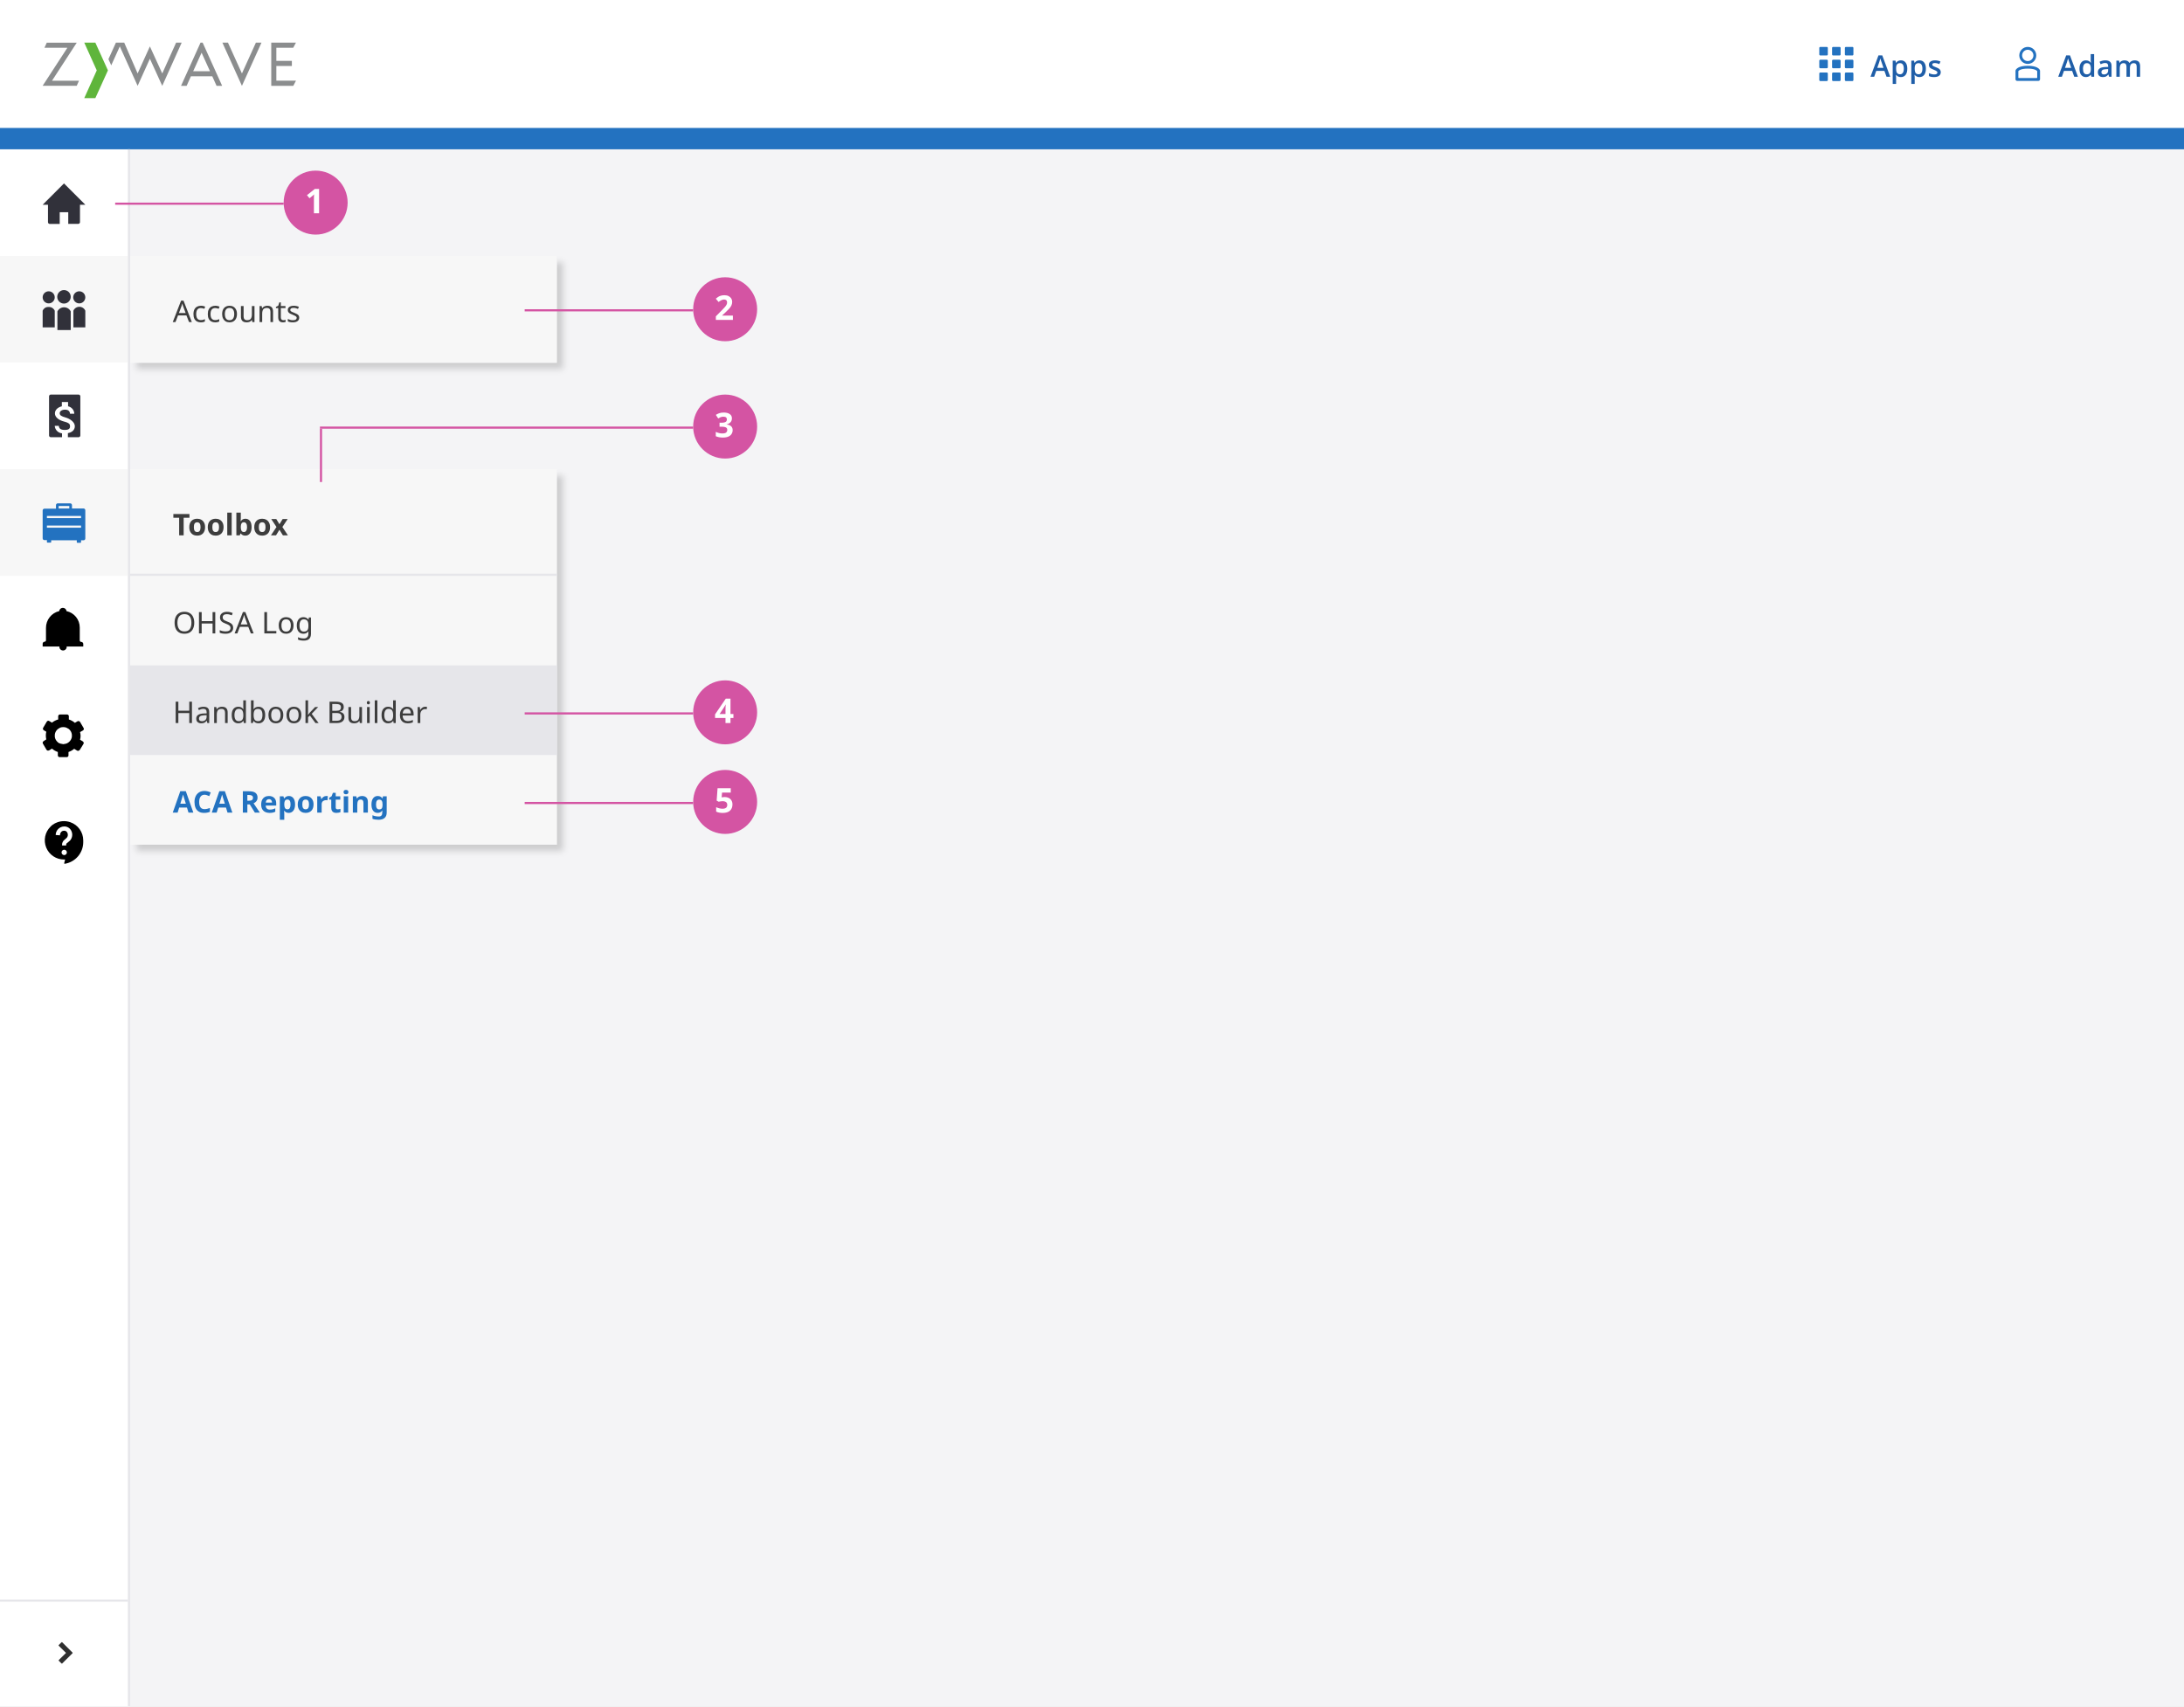
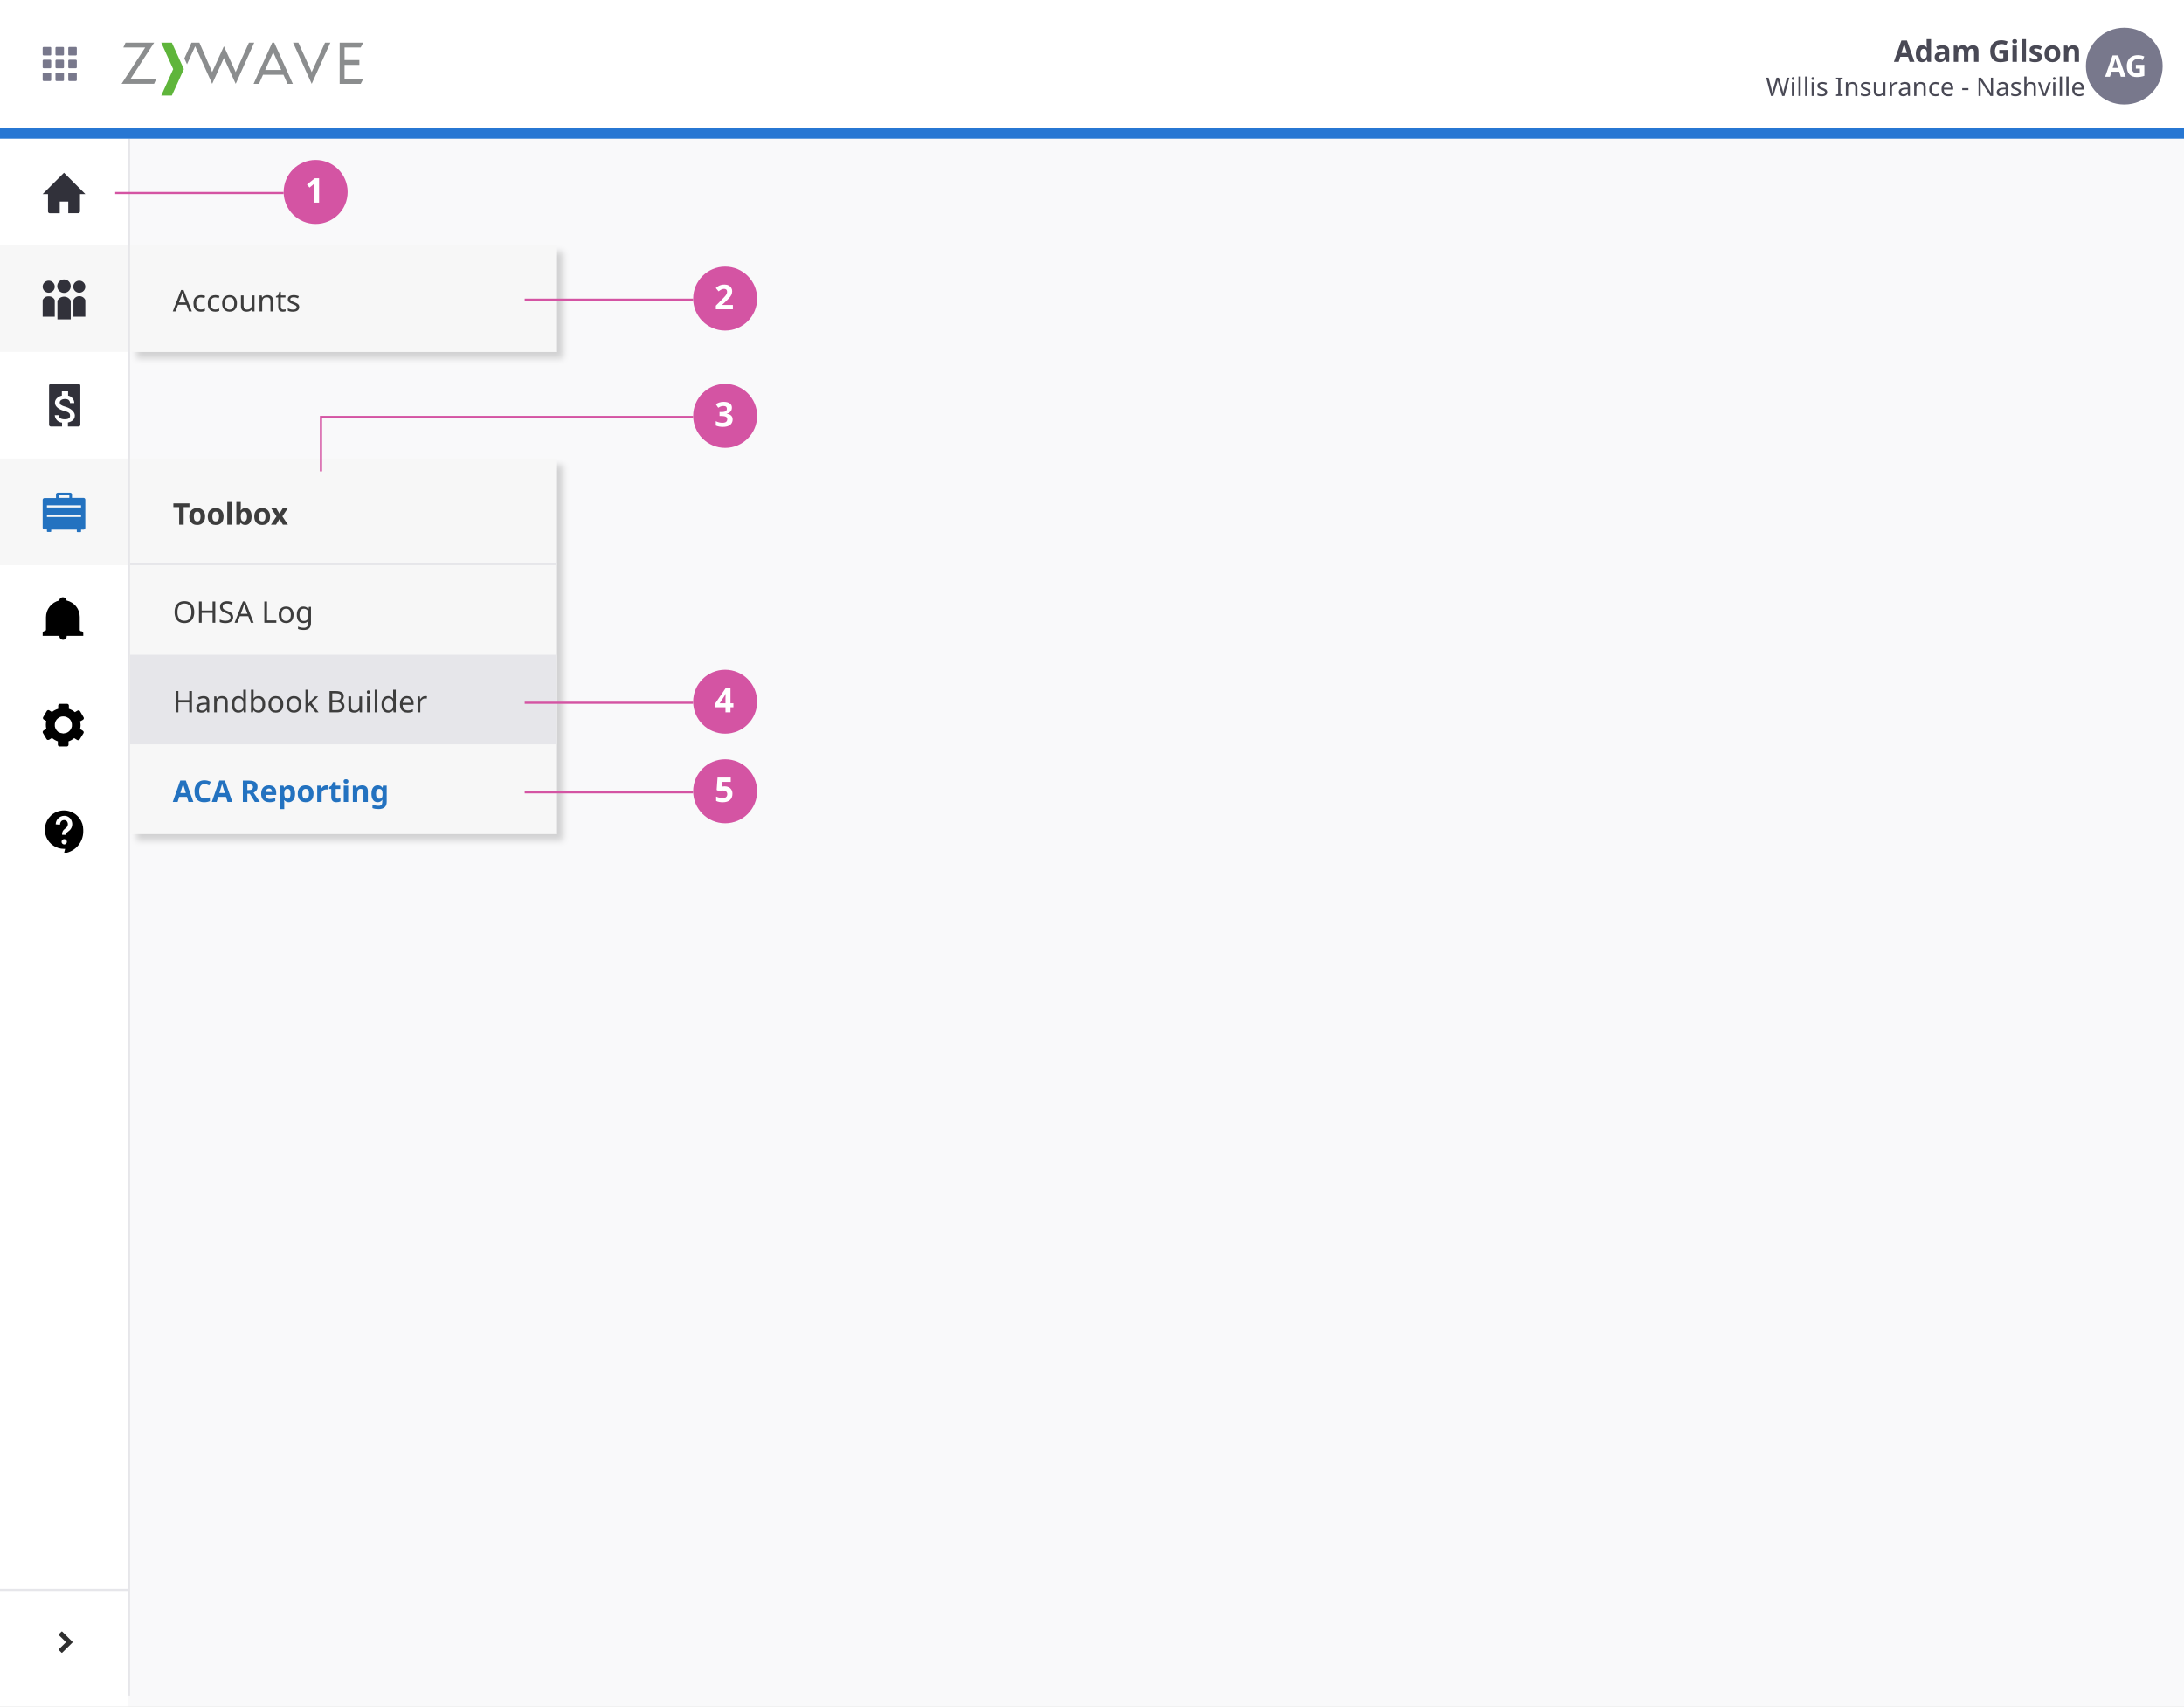
<svg xmlns="http://www.w3.org/2000/svg" width="1024" height="800" viewBox="0 0 1024 800">
  <defs>
-     <filter id="a" x="59.5" y="218.5" width="209" height="185" filterUnits="userSpaceOnUse">
+     <filter id="Rectangle_5362" x="59.5" y="213.5" width="209" height="185" filterUnits="userSpaceOnUse">
      <feOffset dx="3" dy="3" input="SourceAlpha" />
-       <feGaussianBlur stdDeviation="1.5" result="b" />
+       <feGaussianBlur stdDeviation="1.5" result="blur" />
      <feFlood flood-opacity="0.161" />
-       <feComposite operator="in" in2="b" />
+       <feComposite operator="in" in2="blur" />
      <feComposite in="SourceGraphic" />
    </filter>
-     <filter id="c" x="59.5" y="118.5" width="209" height="59" filterUnits="userSpaceOnUse">
+     <filter id="Rectangle_5452" x="59.5" y="113.5" width="209" height="59" filterUnits="userSpaceOnUse">
      <feOffset dx="3" dy="3" input="SourceAlpha" />
-       <feGaussianBlur stdDeviation="1.5" result="d" />
+       <feGaussianBlur stdDeviation="1.5" result="blur-2" />
      <feFlood flood-opacity="0.161" />
-       <feComposite operator="in" in2="d" />
+       <feComposite operator="in" in2="blur-2" />
      <feComposite in="SourceGraphic" />
    </filter>
-     <clipPath id="f">
+     <clipPath id="clip-sidenav-anatomy--desktop-collapsed-behavior">
      <rect width="1024" height="800" />
    </clipPath>
  </defs>
-   <g id="e" clip-path="url(#f)">
-     <rect width="1024" height="800" fill="#f4f4f6" />
-     <path d="M0,0H60V730H0V0Z" transform="translate(0 70)" fill="#fff" />
-     <rect width="60" height="50" transform="translate(0 70)" fill="none" />
-     <rect width="1024" height="60" fill="#fff" />
-     <path d="M0,0H1024V10H0Z" transform="translate(0 60)" fill="#2372c0" />
-     <path d="M284.1,240h24.865v24H284.1Z" transform="translate(662.564 -221)" fill="none" />
-     <rect width="82" height="36" rx="18" transform="translate(840 12)" fill="none" />
-     <text transform="translate(893.768 36)" fill="#1f5ea8" font-size="14" font-family="OpenSans-Semibold, Open Sans" font-weight="600">
-       <tspan x="-16.758" y="0">Apps</tspan>
-     </text>
-     <path d="M172,94.5v3a.472.472,0,0,1-.5.5h-3a.472.472,0,0,1-.5-.5v-3a.472.472,0,0,1,.5-.5h3A.472.472,0,0,1,172,94.5Zm5.5-.5h-3a.472.472,0,0,0-.5.5v3a.472.472,0,0,0,.5.5h3a.472.472,0,0,0,.5-.5v-3A.472.472,0,0,0,177.5,94Zm-6,12h-3a.472.472,0,0,0-.5.5v3a.472.472,0,0,0,.5.5h3a.472.472,0,0,0,.5-.5v-3A.472.472,0,0,0,171.5,106Zm12-12h-3a.472.472,0,0,0-.5.5v3a.472.472,0,0,0,.5.5h3a.472.472,0,0,0,.5-.5v-3A.472.472,0,0,0,183.5,94Zm-12,6h-3a.472.472,0,0,0-.5.5v3a.472.472,0,0,0,.5.5h3a.472.472,0,0,0,.5-.5v-3A.472.472,0,0,0,171.5,100Zm6,0h-3a.472.472,0,0,0-.5.5v3a.472.472,0,0,0,.5.5h3a.472.472,0,0,0,.5-.5v-3A.472.472,0,0,0,177.5,100Zm0,6h-3a.472.472,0,0,0-.5.5v3a.472.472,0,0,0,.5.5h3a.472.472,0,0,0,.5-.5v-3A.472.472,0,0,0,177.5,106Zm6-6h-3a.472.472,0,0,0-.5.5v3a.472.472,0,0,0,.5.5h3a.472.472,0,0,0,.5-.5v-3A.472.472,0,0,0,183.5,100Zm0,6h-3a.472.472,0,0,0-.5.5v3a.472.472,0,0,0,.5.5h3a.472.472,0,0,0,.5-.5v-3A.472.472,0,0,0,183.5,106Z" transform="translate(685 -72)" fill="#2372c0" />
-     <rect width="82" height="36" rx="18" transform="translate(932 12)" fill="none" />
-     <rect width="60" height="50" transform="translate(0 70)" fill="none" opacity="0.3" />
-     <text transform="translate(984.768 36)" fill="#1f5ea8" font-size="14" font-family="OpenSans-Semibold, Open Sans" font-weight="600">
-       <tspan x="-19.742" y="0">Adam</tspan>
-     </text>
-     <g transform="translate(940 22)">
-       <path d="M12.981,1.327a2.654,2.654,0,1,1-2.654,2.654,2.654,2.654,0,0,1,2.654-2.654m0-1.327a3.981,3.981,0,1,0,3.981,3.981A3.981,3.981,0,0,0,12.981,0Z" transform="translate(-2.231)" fill="#2372c0" />
-       <path d="M10.75,21.327c3.048,0,4.065.765,4.366,1.1a.226.226,0,0,1,.057.146v2.955a.221.221,0,0,1-.221.221h-8.4a.221.221,0,0,1-.221-.221V22.574a.226.226,0,0,1,.057-.146c.3-.336,1.327-1.1,4.366-1.1m0-1.327c-4.423,0-5.471,1.544-5.693,2.052A.69.69,0,0,0,5,22.335v3.981a.761.761,0,0,0,.756.761h9.987a.765.765,0,0,0,.756-.756V22.34a.69.69,0,0,0-.057-.283C16.226,21.544,15.173,20,10.75,20Z" transform="translate(0 -11.154)" fill="#2372c0" />
-     </g>
-     <rect width="60" height="50" transform="translate(0 220)" fill="#f7f7f7" />
-     <rect width="60" height="50" transform="translate(0 270)" fill="none" />
-     <rect width="60" height="50" transform="translate(0 170)" fill="none" />
-     <rect width="60" height="50" transform="translate(0 320)" fill="none" />
-     <rect width="60" height="50" transform="translate(0 370)" fill="none" />
-     <rect width="60" height="50" transform="translate(0 120)" fill="#f7f7f7" />
-     <rect width="60" height="50" transform="translate(0 750)" fill="none" />
-     <rect width="60" height="1" transform="translate(0 750)" fill="#e6e6ea" />
-     <rect width="1" height="730" transform="translate(60 70)" fill="#e6e6ea" />
-     <g transform="translate(-220.611 -32.669)">
-       <path d="M340.587,52.669l-6.541,14.446L327.5,52.669h-2.616l9.16,20.259,9.167-20.259Z" fill="#8b8d8e" />
-       <path d="M322.153,72.928h2.623L315.63,52.669h-1l-9.146,20.259h2.629l2.006-4.484h10.028Zm-10.965-6.865,3.938-8.684,3.938,8.684Z" fill="#8b8d8e" />
-       <path d="M350.18,63.606h7.281V61.216H350.18V55.048H358.1l1.27-2.379H347.79V72.928h10.328l1.27-2.439H350.18Z" fill="#8b8d8e" />
-       <path d="M303.177,52.669l-6.49,14.446-5.8-12.689-5.748,12.689-6.285-14.446h-3.9l-3.5,7.735,1.313,2.9,4.02-8.874,8.353,18.494,5.748-12.713,5.8,12.713,9.107-20.259Z" fill="#8b8d8e" />
-       <path d="M245,70.511l11.6-17.834h-14.06l-1.085,2.373H252.21l-11.6,17.834h15.978l1.073-2.373Z" fill="#8b8d8e" />
-       <path d="M265.319,52.669h-5.2l5.856,13-5.856,13h5.2l5.894-13Z" fill="#5FB53B" />
-     </g>
-     <rect width="20" height="20" transform="translate(20 85)" fill="none" />
-     <path d="M20,10.6H17.5v8.142a.833.833,0,0,1-.833.833H12V14.1H8v5.5H3.333a.833.833,0,0,1-.833-.833V10.6H0L10,.6Z" transform="translate(20 85.4)" fill="#31313a" />
-     <rect width="20" height="20" transform="translate(20 135)" fill="none" />
-     <g transform="translate(30 145.375)">
-       <g transform="translate(-10 -9.375)">
-         <circle cx="3.167" cy="3.167" r="3.167" transform="translate(6.833)" fill="#31313a" />
-         <path d="M14.55,11.615v8.75H8.3v-8.75a3.5,3.5,0,0,1,6.25,0Z" transform="translate(-1.383 -1.615)" fill="#31313a" />
-         <circle cx="2.833" cy="2.833" r="2.833" transform="translate(14.333 0.583)" fill="#31313a" />
-         <path d="M22.883,11.237v7.833H17.3V11.237a3.046,3.046,0,0,1,5.583,0Z" transform="translate(-2.883 -1.571)" fill="#31313a" />
-         <circle cx="2.833" cy="2.833" r="2.833" transform="translate(0 0.583)" fill="#31313a" />
-         <path d="M5.667,11.249v7.833H0V11.249a3.167,3.167,0,0,1,1.417-1.5A3.083,3.083,0,0,1,2.75,9.5a3.083,3.083,0,0,1,1.417.25,3.167,3.167,0,0,1,1.5,1.5Z" transform="translate(0 -1.582)" fill="#31313a" />
+   <g id="sidenav-anatomy--desktop-collapsed-behavior" clip-path="url(#clip-sidenav-anatomy--desktop-collapsed-behavior)">
+     <rect width="1024" height="800" fill="#f9f9fa" />
+     <path id="Path_5700" data-name="Path 5700" d="M0,0H60V735H0V0Z" transform="translate(0 65)" fill="#fff" />
+     <rect id="Rectangle_4697" data-name="Rectangle 4697" width="60" height="50" transform="translate(0 65)" fill="none" />
+     <rect id="Rectangle_5301" data-name="Rectangle 5301" width="60" height="50" transform="translate(0 65)" fill="none" opacity="0.3" />
+     <rect id="Rectangle_5294" data-name="Rectangle 5294" width="60" height="50" transform="translate(0 215)" fill="#f7f7f7" />
+     <rect id="Rectangle_5325" data-name="Rectangle 5325" width="60" height="50" transform="translate(0 265)" fill="none" />
+     <rect id="Rectangle_5363" data-name="Rectangle 5363" width="60" height="50" transform="translate(0 165)" fill="none" />
+     <rect id="Rectangle_5335" data-name="Rectangle 5335" width="60" height="50" transform="translate(0 315)" fill="none" />
+     <rect id="Rectangle_5338" data-name="Rectangle 5338" width="60" height="50" transform="translate(0 365)" fill="none" />
+     <rect id="Rectangle_3681" data-name="Rectangle 3681" width="60" height="50" transform="translate(0 115)" fill="#f7f7f7" />
+     <rect id="Rectangle_5289" data-name="Rectangle 5289" width="60" height="50" transform="translate(0 745)" fill="none" />
+     <rect id="Rectangle_5290" data-name="Rectangle 5290" width="60" height="1" transform="translate(0 745)" fill="#e6e6ea" />
+     <rect id="Rectangle_5295" data-name="Rectangle 5295" width="1" height="730" transform="translate(60 65)" fill="#e6e6ea" />
+     <rect id="Rectangle_5317" data-name="Rectangle 5317" width="20" height="20" transform="translate(20 80)" fill="none" />
+     <path id="zui-nav-home" d="M20,10.6H17.5v8.142a.833.833,0,0,1-.833.833H12V14.1H8v5.5H3.333a.833.833,0,0,1-.833-.833V10.6H0L10,.6Z" transform="translate(20 80.4)" fill="#31313a" />
+     <rect id="Rectangle_5319" data-name="Rectangle 5319" width="20" height="20" transform="translate(20 130)" fill="none" />
+     <g id="Accounts" transform="translate(30 140.375)">
+       <g id="Group_8145" data-name="Group 8145" transform="translate(-10 -9.375)">
+         <circle id="Ellipse_6" data-name="Ellipse 6" cx="3.167" cy="3.167" r="3.167" transform="translate(6.833)" fill="#31313a" />
+         <path id="Path_5793" data-name="Path 5793" d="M14.55,11.615v8.75H8.3v-8.75a3.5,3.5,0,0,1,6.25,0Z" transform="translate(-1.383 -1.615)" fill="#31313a" />
+         <circle id="Ellipse_7" data-name="Ellipse 7" cx="2.833" cy="2.833" r="2.833" transform="translate(14.333 0.583)" fill="#31313a" />
+         <path id="Path_5794" data-name="Path 5794" d="M22.883,11.237v7.833H17.3V11.237a3.046,3.046,0,0,1,5.583,0Z" transform="translate(-2.883 -1.571)" fill="#31313a" />
+         <circle id="Ellipse_8" data-name="Ellipse 8" cx="2.833" cy="2.833" r="2.833" transform="translate(0 0.583)" fill="#31313a" />
+         <path id="Path_5795" data-name="Path 5795" d="M5.667,11.249v7.833H0V11.249a3.167,3.167,0,0,1,1.417-1.5A3.083,3.083,0,0,1,2.75,9.5a3.083,3.083,0,0,1,1.417.25,3.167,3.167,0,0,1,1.5,1.5Z" transform="translate(0 -1.582)" fill="#31313a" />
      </g>
    </g>
-     <rect width="20" height="20" transform="translate(20 185)" fill="none" />
-     <g transform="translate(30.333 195)">
-       <path d="M14.667.833V19.167a.833.833,0,0,1-.833.833h-5V18.083c1.75-.333,3.25-1.333,3.25-3.25s-2.25-3.5-4.333-4.083S5,9.667,5,8.75s.917-1.667,2.5-1.667S9.75,7.833,9.833,9h2A3.667,3.667,0,0,0,8.917,5.5v-2H6v2c-1.75.417-3.25,1.583-3.25,3.333S4.5,12,7.083,12.667s2.75,1.333,2.75,2.25-.417,1.667-2.5,1.667-2.667-.833-2.75-1.917H2.667a3.753,3.753,0,0,0,3.417,3.5V20H.833A.833.833,0,0,1,0,19.167V.833A.833.833,0,0,1,.833,0h13A.833.833,0,0,1,14.667.833Z" transform="translate(-7.333 -10)" fill="#31313a" />
+     <rect id="Rectangle_5320" data-name="Rectangle 5320" width="20" height="20" transform="translate(20 180)" fill="none" />
+     <g id="Proposal" transform="translate(30.333 190)">
+       <path id="Path_5802" data-name="Path 5802" d="M14.667.833V19.167a.833.833,0,0,1-.833.833h-5V18.083c1.75-.333,3.25-1.333,3.25-3.25s-2.25-3.5-4.333-4.083S5,9.667,5,8.75s.917-1.667,2.5-1.667S9.75,7.833,9.833,9h2A3.667,3.667,0,0,0,8.917,5.5v-2H6v2c-1.75.417-3.25,1.583-3.25,3.333S4.5,12,7.083,12.667s2.75,1.333,2.75,2.25-.417,1.667-2.5,1.667-2.667-.833-2.75-1.917H2.667a3.753,3.753,0,0,0,3.417,3.5V20H.833A.833.833,0,0,1,0,19.167V.833A.833.833,0,0,1,.833,0h13A.833.833,0,0,1,14.667.833Z" transform="translate(-7.333 -10)" fill="#31313a" />
    </g>
-     <rect width="20" height="20" transform="translate(20 235)" fill="none" />
-     <g transform="translate(30 245.248)">
-       <path d="M19.162,2.416H13.747V.833A.833.833,0,0,0,12.914,0H7.082a.833.833,0,0,0-.833.833V2.5H.833A.833.833,0,0,0,0,3.333v13.08a.833.833,0,0,0,.833.833H2v.916a.25.25,0,0,0,.25.25h1.5a.25.25,0,0,0,.25-.25v-.833H16v.916a.25.25,0,0,0,.25.25h1.5a.25.25,0,0,0,.25-.25v-.916h1.166A.833.833,0,0,0,20,16.5V3.333a.833.833,0,0,0-.75-.916ZM7.5,1.25h5V2.416h-5ZM18,11.414H2v-1H18Zm0-4.5H2v-1H18Z" transform="translate(-10 -9.248)" fill="#2372c0" />
+     <rect id="Rectangle_5320-2" data-name="Rectangle 5320" width="20" height="20" transform="translate(20 230)" fill="none" />
+     <g id="Toolbox" transform="translate(30 240.248)">
+       <path id="Toolbox-2" data-name="Toolbox" d="M19.162,2.416H13.747V.833A.833.833,0,0,0,12.914,0H7.082a.833.833,0,0,0-.833.833V2.5H.833A.833.833,0,0,0,0,3.333v13.08a.833.833,0,0,0,.833.833H2v.916a.25.25,0,0,0,.25.25h1.5a.25.25,0,0,0,.25-.25v-.833H16v.916a.25.25,0,0,0,.25.25h1.5a.25.25,0,0,0,.25-.25v-.916h1.166A.833.833,0,0,0,20,16.5V3.333a.833.833,0,0,0-.75-.916ZM7.5,1.25h5V2.416h-5ZM18,11.414H2v-1H18Zm0-4.5H2v-1H18Z" transform="translate(-10 -9.248)" fill="#2372c0" />
    </g>
-     <g transform="translate(15002 1932)">
-       <rect width="20" height="20" transform="translate(-14982 -1647)" fill="none" />
-       <g transform="translate(-14971 -1635.444)">
-         <path d="M19.038,16.923a.952.952,0,0,0-.952-.952h0a.692.692,0,0,1-.692-.692h0V9.221a7.875,7.875,0,0,0-6.231-7.7V1.346a1.731,1.731,0,0,0-3.375,0,1.3,1.3,0,0,0,0,.173A8.048,8.048,0,0,0,1.558,9.394v5.8a.692.692,0,0,1-.692.692h0A.952.952,0,0,0,0,16.837H0v1.3H7.875v.519a1.731,1.731,0,0,0,3.375,0v-.519h7.788Z" transform="translate(-11 -11.556)" />
+     <g id="Group_8156" data-name="Group 8156" transform="translate(15002 1927)">
+       <rect id="Rectangle_5333" data-name="Rectangle 5333" width="20" height="20" transform="translate(-14982 -1647)" fill="none" />
+       <g id="BellNotifications" transform="translate(-14971 -1635.444)">
+         <path id="Path_5825" data-name="Path 5825" d="M19.038,16.923a.952.952,0,0,0-.952-.952h0a.692.692,0,0,1-.692-.692h0V9.221a7.875,7.875,0,0,0-6.231-7.7V1.346a1.731,1.731,0,0,0-3.375,0,1.3,1.3,0,0,0,0,.173A8.048,8.048,0,0,0,1.558,9.394v5.8a.692.692,0,0,1-.692.692h0A.952.952,0,0,0,0,16.837H0v1.3H7.875v.519a1.731,1.731,0,0,0,3.375,0v-.519h7.788Z" transform="translate(-11 -11.556)" />
      </g>
    </g>
-     <g transform="matrix(1, 0, 0, 1, 0, 0)" filter="url(#a)">
-       <rect width="200" height="176" transform="translate(61 220)" fill="#f7f7f7" />
+     <g transform="matrix(1, 0, 0, 1, 0, 0)" filter="url(#Rectangle_5362)">
+       <rect id="Rectangle_5362-2" data-name="Rectangle 5362" width="200" height="176" transform="translate(61 215)" fill="#f7f7f7" />
    </g>
-     <g transform="matrix(1, 0, 0, 1, 0, 0)" filter="url(#c)">
-       <rect width="200" height="50" transform="translate(61 120)" fill="#f7f7f7" />
+     <g transform="matrix(1, 0, 0, 1, 0, 0)" filter="url(#Rectangle_5452)">
+       <rect id="Rectangle_5452-2" data-name="Rectangle 5452" width="200" height="50" transform="translate(61 115)" fill="#f7f7f7" />
    </g>
-     <g transform="translate(15085 1877)">
-       <rect width="20" height="20" transform="translate(-15065 -1542)" fill="none" />
-       <g transform="translate(-15053.409 -1530)">
-         <path d="M18.784,12.583l-1.25-.75A7.667,7.667,0,0,0,17.784,10a8.167,8.167,0,0,0-.25-1.75l1.333-.75A.833.833,0,0,0,19.2,6.333h0L17.534,3.5a.917.917,0,0,0-1.167-.333l-1.25.75a7.917,7.917,0,0,0-2.833-1.583V.833A.833.833,0,0,0,11.451,0H8.117a.833.833,0,0,0-.833.833v1.5a8,8,0,0,0-2.917,1.5l-1.25-.75a.833.833,0,0,0-1.167.25h0L.284,6.167A.833.833,0,0,0,.451,7.333h0l1.25.75a7.833,7.833,0,0,0,0,3.583L.451,12.5a.833.833,0,0,0-.333,1.167h0L1.784,16.5a.833.833,0,0,0,1.167.333h.083L4.367,16a8,8,0,0,0,2.75,1.583v1.583A.833.833,0,0,0,7.951,20h3.333a.833.833,0,0,0,.833-.833V17.583a7.75,7.75,0,0,0,2.667-1.5l1.333.833a.833.833,0,0,0,1.167-.25h.083l1.75-2.833a.833.833,0,0,0-.25-1.167Zm-11.583.5A4,4,0,0,1,5.7,10.5a4.083,4.083,0,0,1,0-.583,4.917,4.917,0,0,1,0-.5A4,4,0,0,1,7.117,6.833L8.2,6.167a3.917,3.917,0,0,1,1.417-.25,3.833,3.833,0,0,1,1.5.25L12.2,6.75a3.917,3.917,0,0,1,1.5,2.667,4.084,4.084,0,0,1,0,.5,3.5,3.5,0,0,1,0,.583,4.083,4.083,0,0,1-2.667,3.167l-1.333.25-1.333-.25a4,4,0,0,1-1.25-.583Z" transform="translate(-11.591 -12)" />
+     <g id="Group_8155" data-name="Group 8155" transform="translate(15085 1872)">
+       <rect id="Rectangle_5334" data-name="Rectangle 5334" width="20" height="20" transform="translate(-15065 -1542)" fill="none" />
+       <g id="GearSettings" transform="translate(-15053.409 -1530)">
+         <path id="Path_5826" data-name="Path 5826" d="M18.784,12.583l-1.25-.75A7.667,7.667,0,0,0,17.784,10a8.167,8.167,0,0,0-.25-1.75l1.333-.75A.833.833,0,0,0,19.2,6.333h0L17.534,3.5a.917.917,0,0,0-1.167-.333l-1.25.75a7.917,7.917,0,0,0-2.833-1.583V.833A.833.833,0,0,0,11.451,0H8.117a.833.833,0,0,0-.833.833v1.5a8,8,0,0,0-2.917,1.5l-1.25-.75a.833.833,0,0,0-1.167.25h0L.284,6.167A.833.833,0,0,0,.451,7.333h0l1.25.75a7.833,7.833,0,0,0,0,3.583L.451,12.5a.833.833,0,0,0-.333,1.167h0L1.784,16.5a.833.833,0,0,0,1.167.333h.083L4.367,16a8,8,0,0,0,2.75,1.583v1.583A.833.833,0,0,0,7.951,20h3.333a.833.833,0,0,0,.833-.833V17.583a7.75,7.75,0,0,0,2.667-1.5l1.333.833a.833.833,0,0,0,1.167-.25h.083l1.75-2.833a.833.833,0,0,0-.25-1.167Zm-11.583.5A4,4,0,0,1,5.7,10.5a4.083,4.083,0,0,1,0-.583,4.917,4.917,0,0,1,0-.5A4,4,0,0,1,7.117,6.833L8.2,6.167a3.917,3.917,0,0,1,1.417-.25,3.833,3.833,0,0,1,1.5.25L12.2,6.75a3.917,3.917,0,0,1,1.5,2.667,4.084,4.084,0,0,1,0,.5,3.5,3.5,0,0,1,0,.583,4.083,4.083,0,0,1-2.667,3.167l-1.333.25-1.333-.25a4,4,0,0,1-1.25-.583Z" transform="translate(-11.591 -12)" />
      </g>
    </g>
-     <g transform="translate(15059 2025)">
-       <rect width="20" height="20" transform="translate(-15039 -1640)" fill="none" />
-       <g transform="translate(-15027.187 -1628.003)">
-         <path d="M11.942.5A9.085,9.085,0,0,0,6.024.5a8.919,8.919,0,0,0-2.417,1.25l-.583.5-.333.333A9,9,0,0,0,9.025,18h.5l-.417,1.667A.25.25,0,0,0,9.275,20h.083a10.28,10.28,0,0,0,8.669-10V9A9,9,0,0,0,11.942.5ZM9.108,15.916a1.25,1.25,0,1,1,1.25-1.25h0A1.25,1.25,0,0,1,9.108,15.916Zm2.667-6.752-1.084.917c-.667.5-.667.5-.667,1.334H8.108A3,3,0,0,1,9.442,8.581l.917-.834a2.167,2.167,0,0,0,.25-2.251,1.584,1.584,0,0,0-1.584-1c-1.75,0-1.917,1.917-1.917,2.167l-2-.167a4.057,4.057,0,0,1,4-4,3.584,3.584,0,0,1,3.417,2.251,4.084,4.084,0,0,1-.75,4.418Z" transform="translate(-10.814 -11.997)" />
+     <g id="Group_8157" data-name="Group 8157" transform="translate(15059 2020)">
+       <rect id="Rectangle_5332" data-name="Rectangle 5332" width="20" height="20" transform="translate(-15039 -1640)" fill="none" />
+       <g id="HelpTraining" transform="translate(-15027.187 -1628.003)">
+         <path id="Path_5824" data-name="Path 5824" d="M11.942.5A9.085,9.085,0,0,0,6.024.5a8.919,8.919,0,0,0-2.417,1.25l-.583.5-.333.333A9,9,0,0,0,9.025,18h.5l-.417,1.667A.25.25,0,0,0,9.275,20h.083a10.28,10.28,0,0,0,8.669-10V9A9,9,0,0,0,11.942.5ZM9.108,15.916a1.25,1.25,0,1,1,1.25-1.25h0A1.25,1.25,0,0,1,9.108,15.916Zm2.667-6.752-1.084.917c-.667.5-.667.5-.667,1.334H8.108A3,3,0,0,1,9.442,8.581l.917-.834a2.167,2.167,0,0,0,.25-2.251,1.584,1.584,0,0,0-1.584-1c-1.75,0-1.917,1.917-1.917,2.167l-2-.167a4.057,4.057,0,0,1,4-4,3.584,3.584,0,0,1,3.417,2.251,4.084,4.084,0,0,1-.75,4.418Z" transform="translate(-10.814 -11.997)" />
      </g>
    </g>
-     <g transform="translate(30 775) rotate(180)">
-       <g transform="translate(-10 -10)">
-         <rect width="20" height="20" fill="none" />
-         <path d="M18.35,18.75l-1.2,1.2a.25.25,0,0,1-.4,0L12,15.2a.25.25,0,0,1,0-.4l4.75-4.7a.25.25,0,0,1,.4,0l1.2,1.2a.25.25,0,0,1,0,.4L15,15l3.4,3.35a.25.25,0,0,1-.05.4Z" transform="translate(-5.95 -5)" fill="#2f2f2f" />
+     <g id="Chevron-left" transform="translate(30 770) rotate(180)">
+       <g id="Group_8160" data-name="Group 8160" transform="translate(-10 -10)">
+         <rect id="Rectangle_5352" data-name="Rectangle 5352" width="20" height="20" fill="none" />
+         <path id="Path_5827" data-name="Path 5827" d="M18.35,18.75l-1.2,1.2a.25.25,0,0,1-.4,0L12,15.2a.25.25,0,0,1,0-.4l4.75-4.7a.25.25,0,0,1,.4,0l1.2,1.2a.25.25,0,0,1,0,.4L15,15l3.4,3.35a.25.25,0,0,1-.05.4Z" transform="translate(-5.95 -5)" fill="#2f2f2f" />
      </g>
    </g>
-     <rect width="200" height="1" transform="translate(61 269)" fill="#e6e6ea" />
-     <text transform="translate(81 251)" fill="#3d3d3d" font-size="14" font-family="SegoeUI-Bold, Segoe UI" font-weight="700">
+     <rect id="Rectangle_5364" data-name="Rectangle 5364" width="200" height="1" transform="translate(61 264)" fill="#e6e6ea" />
+     <text id="Toolbox-3" data-name="Toolbox" transform="translate(81 246)" fill="#3d3d3d" font-size="14" font-family="SegoeUI-Bold, Segoe UI" font-weight="700">
      <tspan x="0" y="0">Toolbox</tspan>
    </text>
-     <text transform="translate(81 151)" fill="#3d3d3d" font-size="14" font-family="SegoeUI, Segoe UI">
+     <text id="Accounts-2" data-name="Accounts" transform="translate(81 146)" fill="#3d3d3d" font-size="14" font-family="SegoeUI, Segoe UI">
      <tspan x="0" y="0">Accounts</tspan>
    </text>
-     <text transform="translate(81 297)" fill="#3d3d3d" font-size="14" font-family="SegoeUI, Segoe UI">
+     <text id="OHSA_Log" data-name="OHSA Log" transform="translate(81 292)" fill="#3d3d3d" font-size="14" font-family="SegoeUI, Segoe UI">
      <tspan x="0" y="0">OHSA Log</tspan>
    </text>
-     <text transform="translate(81 381)" fill="#2372c0" font-size="14" font-family="SegoeUI-Bold, Segoe UI" font-weight="700">
+     <text id="ACA_Reporting" data-name="ACA Reporting" transform="translate(81 376)" fill="#2372c0" font-size="14" font-family="SegoeUI-Bold, Segoe UI" font-weight="700">
      <tspan x="0" y="0">ACA Reporting</tspan>
    </text>
-     <rect width="200" height="50" transform="translate(61 220)" fill="none" />
-     <rect width="200" height="42" transform="translate(61 270)" fill="none" />
-     <rect width="200" height="42" transform="translate(61 312)" fill="#e6e6ea" />
-     <rect width="200" height="42" transform="translate(61 354)" fill="none" />
-     <text transform="translate(81 339)" fill="#3d3d3d" font-size="14" font-family="SegoeUI, Segoe UI">
+     <rect id="Rectangle_5357" data-name="Rectangle 5357" width="200" height="50" transform="translate(61 215)" fill="none" />
+     <rect id="Rectangle_5358" data-name="Rectangle 5358" width="200" height="42" transform="translate(61 265)" fill="none" />
+     <rect id="Rectangle_5359" data-name="Rectangle 5359" width="200" height="42" transform="translate(61 307)" fill="#e6e6ea" />
+     <rect id="Rectangle_5360" data-name="Rectangle 5360" width="200" height="42" transform="translate(61 349)" fill="none" />
+     <text id="Handbook_Builder" data-name="Handbook Builder" transform="translate(81 334)" fill="#3d3d3d" font-size="14" font-family="SegoeUI, Segoe UI">
      <tspan x="0" y="0">Handbook Builder</tspan>
    </text>
-     <g transform="translate(-149 117)">
-       <circle cx="15" cy="15" r="15" transform="translate(474 13)" fill="#d454a3" />
-       <text transform="translate(484 33)" fill="#fff" font-size="16" font-family="SegoeUI-Bold, Segoe UI" font-weight="700">
+     <g id="Group_8108" data-name="Group 8108" transform="translate(-149 112)">
+       <circle id="Ellipse_1" data-name="Ellipse 1" cx="15" cy="15" r="15" transform="translate(474 13)" fill="#d454a3" />
+       <text id="_2" data-name="2" transform="translate(484 33)" fill="#fff" font-size="16" font-family="SegoeUI-Bold, Segoe UI" font-weight="700">
        <tspan x="0" y="0">2</tspan>
      </text>
    </g>
-     <g transform="translate(-149 306)">
-       <circle cx="15" cy="15" r="15" transform="translate(474 13)" fill="#d454a3" />
-       <text transform="translate(484 33)" fill="#fff" font-size="16" font-family="SegoeUI-Bold, Segoe UI" font-weight="700">
+     <g id="Group_8207" data-name="Group 8207" transform="translate(-149 301)">
+       <circle id="Ellipse_1-2" data-name="Ellipse 1" cx="15" cy="15" r="15" transform="translate(474 13)" fill="#d454a3" />
+       <text id="_4" data-name="4" transform="translate(484 33)" fill="#fff" font-size="16" font-family="SegoeUI-Bold, Segoe UI" font-weight="700">
        <tspan x="0" y="0">4</tspan>
      </text>
    </g>
-     <g transform="translate(-149 172)">
-       <circle cx="15" cy="15" r="15" transform="translate(474 13)" fill="#d454a3" />
-       <text transform="translate(484 33)" fill="#fff" font-size="16" font-family="SegoeUI-Bold, Segoe UI" font-weight="700">
+     <g id="Group_8209" data-name="Group 8209" transform="translate(-149 167)">
+       <circle id="Ellipse_1-3" data-name="Ellipse 1" cx="15" cy="15" r="15" transform="translate(474 13)" fill="#d454a3" />
+       <text id="_3" data-name="3" transform="translate(484 33)" fill="#fff" font-size="16" font-family="SegoeUI-Bold, Segoe UI" font-weight="700">
        <tspan x="0" y="0">3</tspan>
      </text>
    </g>
-     <g transform="translate(-149 348)">
-       <circle cx="15" cy="15" r="15" transform="translate(474 13)" fill="#d454a3" />
-       <text transform="translate(484 33)" fill="#fff" font-size="16" font-family="SegoeUI-Bold, Segoe UI" font-weight="700">
+     <g id="Group_8208" data-name="Group 8208" transform="translate(-149 343)">
+       <circle id="Ellipse_1-4" data-name="Ellipse 1" cx="15" cy="15" r="15" transform="translate(474 13)" fill="#d454a3" />
+       <text id="_5" data-name="5" transform="translate(484 33)" fill="#fff" font-size="16" font-family="SegoeUI-Bold, Segoe UI" font-weight="700">
        <tspan x="0" y="0">5</tspan>
      </text>
    </g>
-     <g transform="translate(-341 67)">
-       <circle cx="15" cy="15" r="15" transform="translate(474 13)" fill="#d454a3" />
-       <text transform="translate(484 33)" fill="#fff" font-size="16" font-family="SegoeUI-Bold, Segoe UI" font-weight="700">
+     <g id="Group_8206" data-name="Group 8206" transform="translate(-341 62)">
+       <circle id="Ellipse_1-5" data-name="Ellipse 1" cx="15" cy="15" r="15" transform="translate(474 13)" fill="#d454a3" />
+       <text id="_1" data-name="1" transform="translate(484 33)" fill="#fff" font-size="16" font-family="SegoeUI-Bold, Segoe UI" font-weight="700">
        <tspan x="0" y="0">1</tspan>
      </text>
    </g>
-     <rect width="79" height="1" transform="translate(246 145)" fill="#d454a3" />
-     <rect width="79" height="1" transform="translate(246 334)" fill="#d454a3" />
-     <rect width="175" height="1" transform="translate(150 200)" fill="#d454a3" />
-     <rect width="79" height="1" transform="translate(246 376)" fill="#d454a3" />
-     <rect width="79" height="1" transform="translate(54 95)" fill="#d454a3" />
-     <rect width="1" height="25" transform="translate(150 201)" fill="#d454a3" />
+     <rect id="Rectangle_4064" data-name="Rectangle 4064" width="79" height="1" transform="translate(246 140)" fill="#d454a3" />
+     <rect id="Rectangle_5448" data-name="Rectangle 5448" width="79" height="1" transform="translate(246 329)" fill="#d454a3" />
+     <rect id="Rectangle_5450" data-name="Rectangle 5450" width="175" height="1" transform="translate(150 195)" fill="#d454a3" />
+     <rect id="Rectangle_5449" data-name="Rectangle 5449" width="79" height="1" transform="translate(246 371)" fill="#d454a3" />
+     <rect id="Rectangle_5447" data-name="Rectangle 5447" width="79" height="1" transform="translate(54 90)" fill="#d454a3" />
+     <rect id="Rectangle_5451" data-name="Rectangle 5451" width="1" height="25" transform="translate(150 196)" fill="#d454a3" />
+     <g id="Group_13269" data-name="Group 13269" transform="translate(0 60)">
+       <path id="Path_5690" data-name="Path 5690" d="M0,0H1024V5H0Z" fill="#2777d3" />
+     </g>
+     <g id="Group_13268" data-name="Group 13268">
+       <rect id="Rectangle_1" data-name="Rectangle 1" width="1024" height="60" fill="#fff" />
+       <g id="Group_12278" data-name="Group 12278" transform="translate(816)">
+         <rect id="Rectangle_5392" data-name="Rectangle 5392" width="208" height="60" fill="none" />
+         <g id="Group_8927" data-name="Group 8927" transform="translate(72 14)">
+           <text id="Adam_Gilson" data-name="Adam Gilson" transform="translate(81 15)" fill="#494955" font-size="14" font-family="SegoeUI-Semibold, Segoe UI" font-weight="600">
+             <tspan x="-81.033" y="0">Adam Gilson</tspan>
+           </text>
+         </g>
+         <circle id="Ellipse_402" data-name="Ellipse 402" cx="18" cy="18" r="18" transform="translate(162 13)" fill="#78788c" />
+         <text id="Willis_Insurance_-_Nashville" data-name="Willis Insurance - Nashville" transform="translate(153 45)" fill="#494955" font-size="12" font-family="SegoeUI, Segoe UI">
+           <tspan x="-141.047" y="0">Willis Insurance - Nashville</tspan>
+         </text>
+         <text id="AG" transform="translate(171 36)" fill="#fff" font-size="14" font-family="SegoeUI-Semibold, Segoe UI" font-weight="600">
+           <tspan x="0" y="0">AG</tspan>
+         </text>
+       </g>
+       <g id="Group_12989" data-name="Group 12989">
+         <rect id="Rectangle_6530" data-name="Rectangle 6530" width="198" height="60" fill="none" />
+         <g id="Group_72" data-name="Group 72" transform="translate(57 20)">
+           <g id="Group_6" data-name="Group 6">
+             <path id="Path_467" data-name="Path 467" d="M440.678,0l-6.233,13.788L428.193,0H425.7l8.745,19.322L443.19,0Z" transform="translate(-345.294)" fill="#8b8d8e" />
+             <path id="Path_468" data-name="Path 468" d="M343.6,19.322h2.512L337.39,0h-.963L327.7,19.322h2.512l1.908-4.269H341.7ZM333.14,12.787,336.9,4.5l3.759,8.292Z" transform="translate(-265.804)" fill="#8b8d8e" />
+             <path id="Path_469" data-name="Path 469" d="M543.685,10.426h6.951V8.16h-6.951V2.267h7.555L552.45,0H541.4V19.322h9.859L552.468,17h-8.783Z" transform="translate(-439.14)" fill="#8b8d8e" />
+             <path id="Path_470" data-name="Path 470" d="M186.078,0l-6.2,13.788L174.348,1.681l-5.5,12.107L162.864,0h-3.721L155.8,7.385l1.247,2.758,3.834-8.462,7.971,17.641,5.5-12.126,5.534,12.126L188.571,0Z" transform="translate(-126.372)" fill="#8b8d8e" />
+             <path id="Path_471" data-name="Path 471" d="M4.193,17.018,15.262,0H1.851L.812,2.267H11.068L0,19.285H15.243l1.02-2.267Z" fill="#8b8d8e" />
+           </g>
+           <path id="Path_472" data-name="Path 472" d="M103.468,0H98.5l5.591,12.409L98.5,24.8h4.968L109.1,12.409Z" transform="translate(-79.895)" fill="#5fb53b" />
+         </g>
+         <g id="Group_12812" data-name="Group 12812" transform="translate(10 12)">
+           <g id="Icon_Link_-_Hover" data-name="Icon Link - Hover">
+             <rect id="Rectangle_5756" data-name="Rectangle 5756" width="36" height="36" rx="18" fill="none" />
+           </g>
+           <path id="Path_8220" data-name="Path 8220" d="M172,94.5v3a.472.472,0,0,1-.5.5h-3a.472.472,0,0,1-.5-.5v-3a.472.472,0,0,1,.5-.5h3A.472.472,0,0,1,172,94.5Zm5.5-.5h-3a.472.472,0,0,0-.5.5v3a.472.472,0,0,0,.5.5h3a.472.472,0,0,0,.5-.5v-3A.472.472,0,0,0,177.5,94Zm-6,12h-3a.472.472,0,0,0-.5.5v3a.472.472,0,0,0,.5.5h3a.472.472,0,0,0,.5-.5v-3A.472.472,0,0,0,171.5,106Zm12-12h-3a.472.472,0,0,0-.5.5v3a.472.472,0,0,0,.5.5h3a.472.472,0,0,0,.5-.5v-3A.472.472,0,0,0,183.5,94Zm-12,6h-3a.472.472,0,0,0-.5.5v3a.472.472,0,0,0,.5.5h3a.472.472,0,0,0,.5-.5v-3A.472.472,0,0,0,171.5,100Zm6,0h-3a.472.472,0,0,0-.5.5v3a.472.472,0,0,0,.5.5h3a.472.472,0,0,0,.5-.5v-3A.472.472,0,0,0,177.5,100Zm0,6h-3a.472.472,0,0,0-.5.5v3a.472.472,0,0,0,.5.5h3a.472.472,0,0,0,.5-.5v-3A.472.472,0,0,0,177.5,106Zm6-6h-3a.472.472,0,0,0-.5.5v3a.472.472,0,0,0,.5.5h3a.472.472,0,0,0,.5-.5v-3A.472.472,0,0,0,183.5,100Zm0,6h-3a.472.472,0,0,0-.5.5v3a.472.472,0,0,0,.5.5h3a.472.472,0,0,0,.5-.5v-3A.472.472,0,0,0,183.5,106Z" transform="translate(-158 -84)" fill="#78788c" />
+         </g>
+       </g>
+     </g>
  </g>
</svg>
